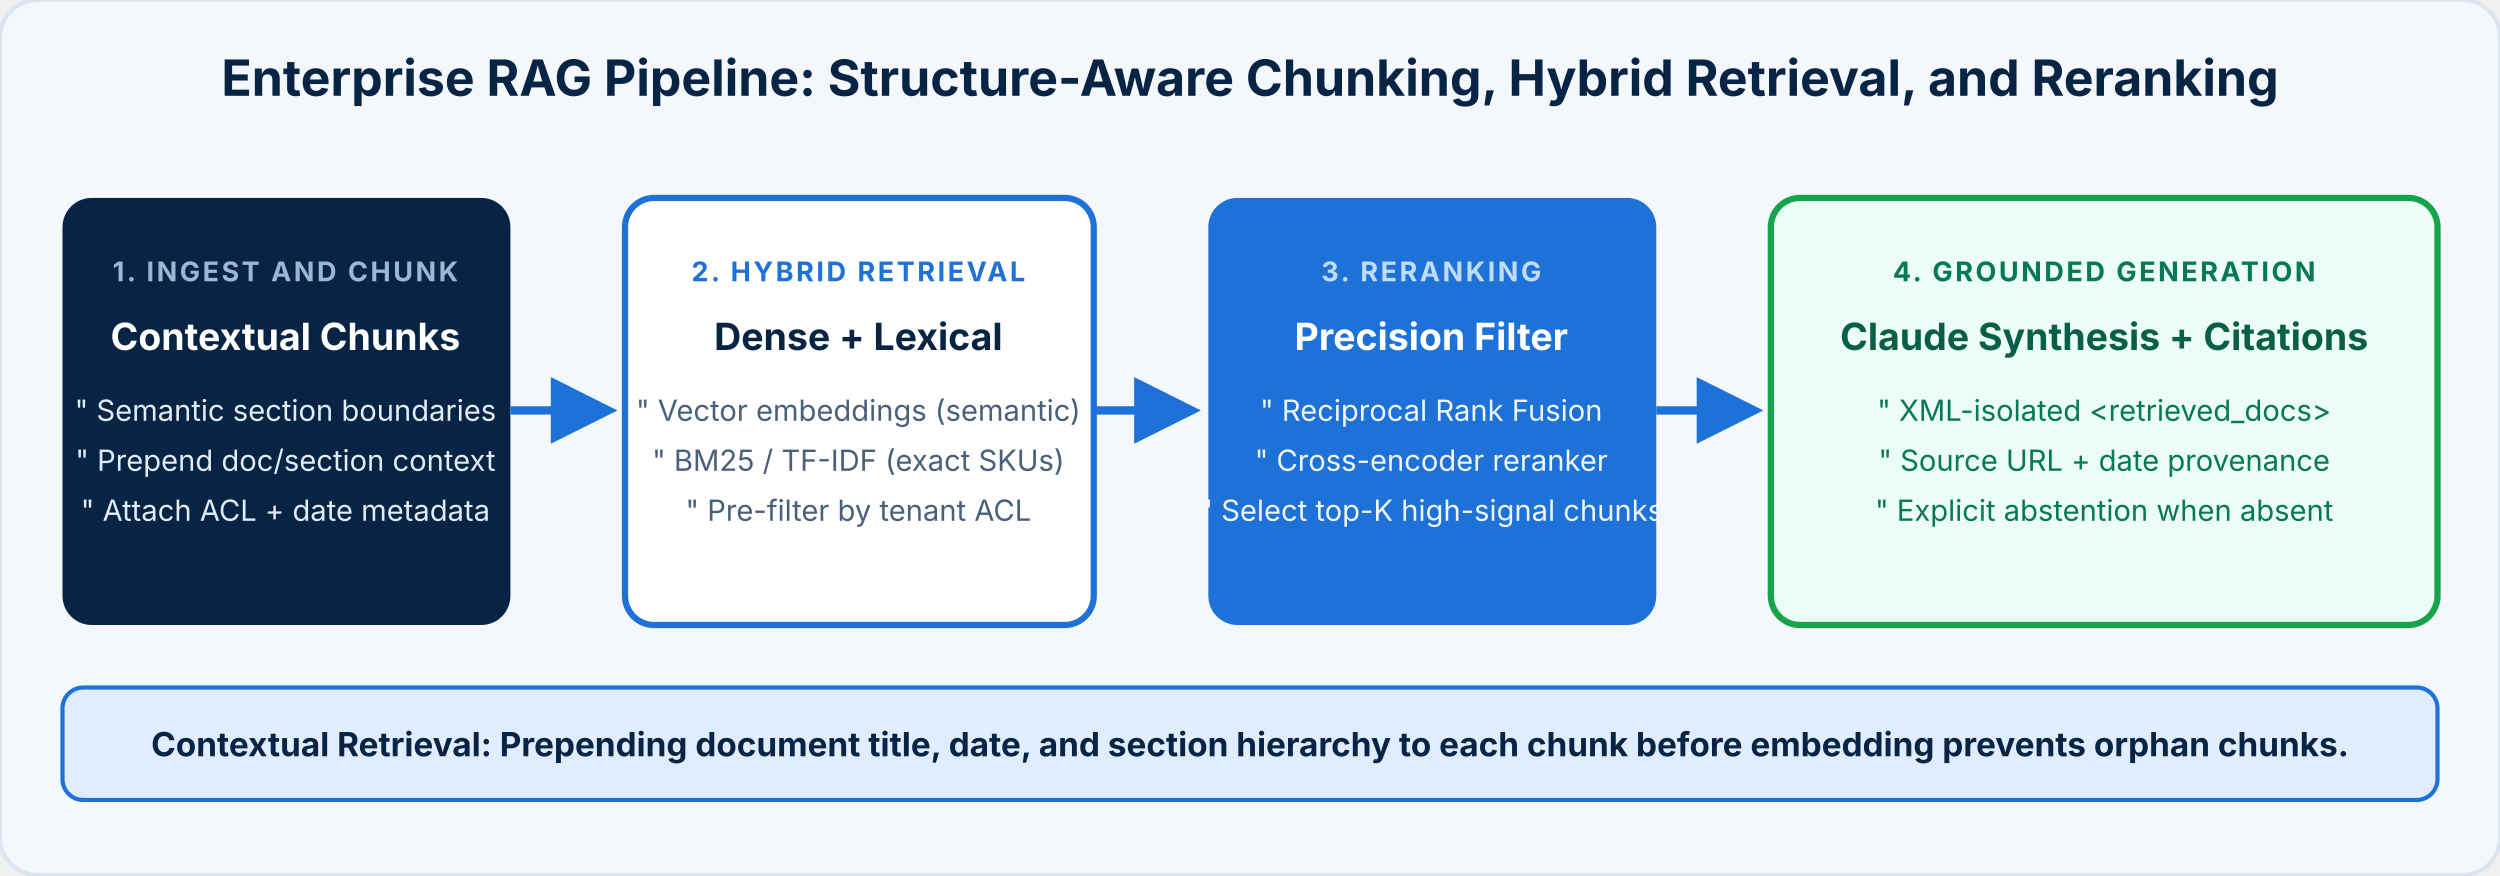
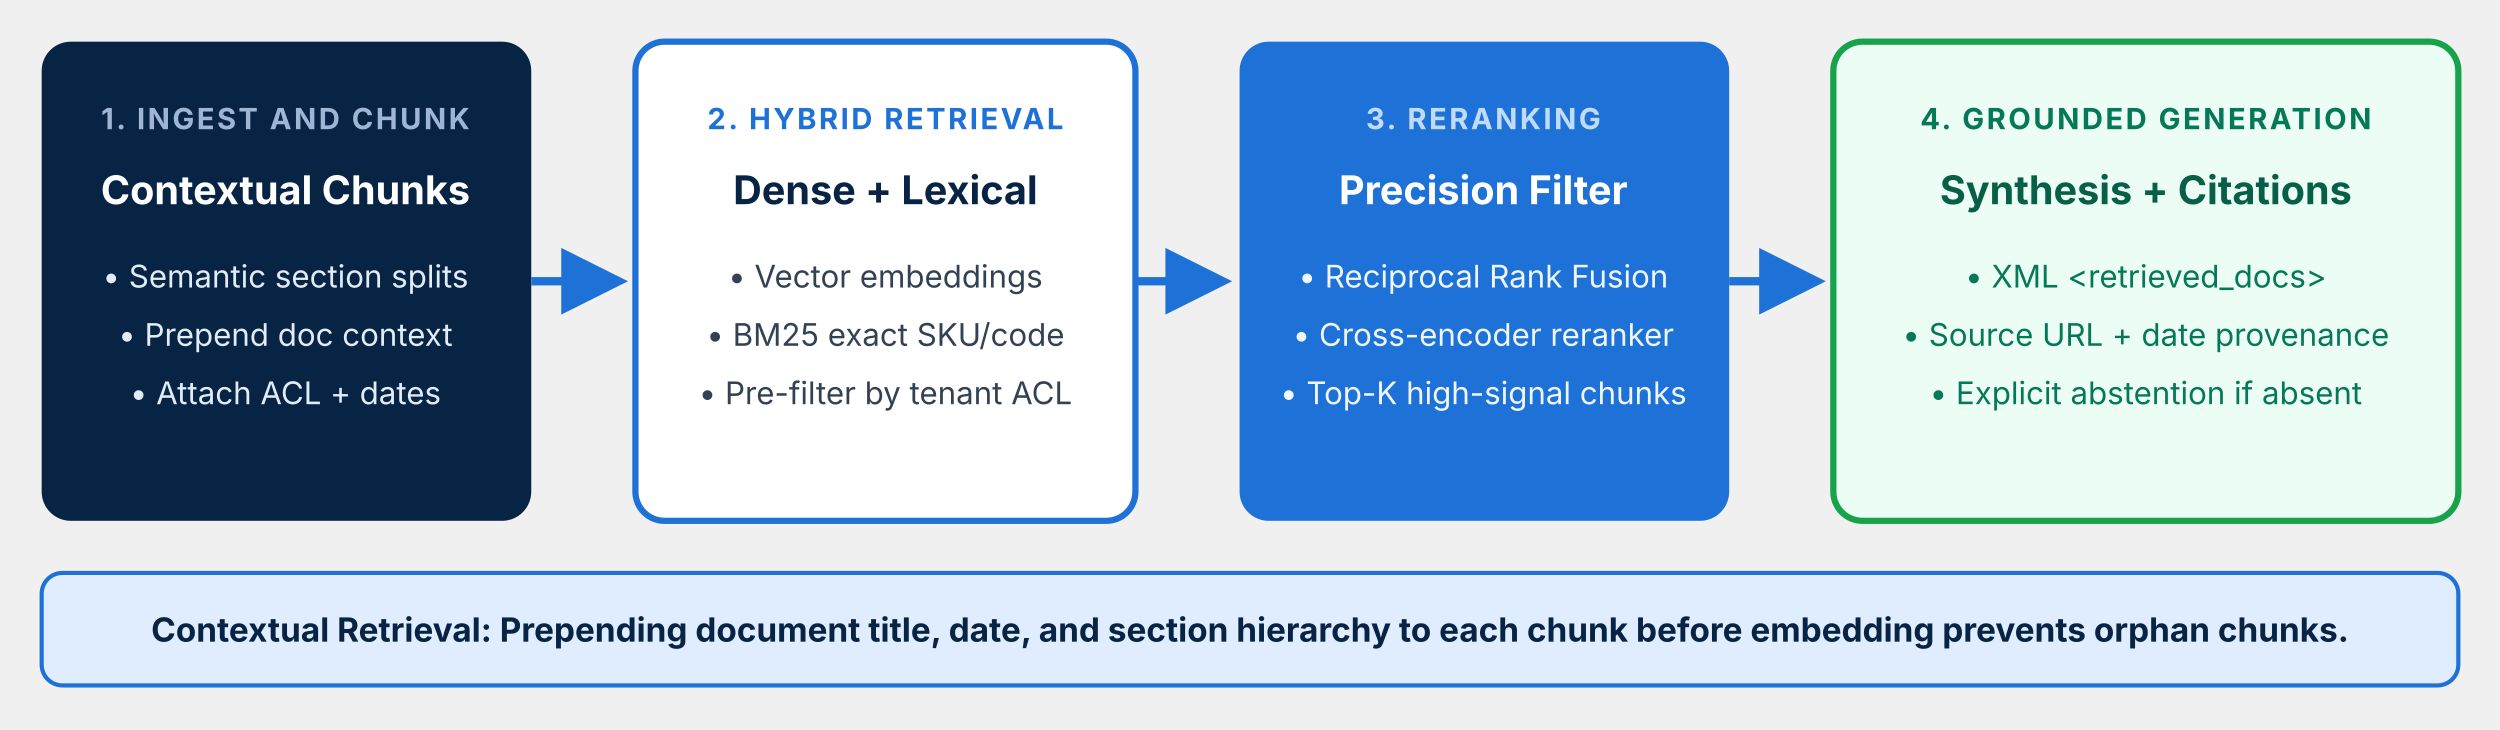
- <svg xmlns="http://www.w3.org/2000/svg" viewBox="0 0 1200 420" width="1200" height="420" role="img" aria-label="Enterprise RAG Pipeline with Contextual Retrieval and Hybrid Search">
+ <svg xmlns="http://www.w3.org/2000/svg" viewBox="0 0 1200 350" width="1200" height="350" role="img" aria-label="Enterprise RAG Pipeline with Contextual Retrieval and Hybrid Search">
  <defs>
    <marker id="arr-r1" viewBox="0 0 10 10" refX="8" refY="5" markerWidth="8" markerHeight="8" orient="auto-start-reverse">
      <path d="M 0 0 L 10 5 L 0 10 z" fill="#1e71d6" />
    </marker>
  </defs>
-   <rect width="1200" height="420" rx="18" fill="#f4f8fc" stroke="#dbe5f0" stroke-width="2" />
-   <text x="600" y="46" text-anchor="middle" fill="#082445" font-family="Inter, system-ui, sans-serif" font-size="24" font-weight="700">Enterprise RAG Pipeline: Structure-Aware Chunking, Hybrid Retrieval, and Reranking</text>
-   <rect x="30" y="95" width="215" height="205" rx="14" fill="#082445" />
-   <text x="137" y="135" text-anchor="middle" fill="#9eb6d4" font-family="Inter, system-ui, sans-serif" font-size="13" font-weight="700" letter-spacing="1.2">1. INGEST AND CHUNK</text>
-   <text x="137" y="168" text-anchor="middle" fill="#ffffff" font-family="Inter, system-ui, sans-serif" font-size="18" font-weight="700">Contextual Chunks</text>
-   <text x="137" y="202" text-anchor="middle" fill="#e2ecf7" font-family="Inter, system-ui, sans-serif" font-size="14">" Semantic section boundaries</text>
-   <text x="137" y="226" text-anchor="middle" fill="#e2ecf7" font-family="Inter, system-ui, sans-serif" font-size="14">" Prepend doc/section context</text>
-   <text x="137" y="250" text-anchor="middle" fill="#e2ecf7" font-family="Inter, system-ui, sans-serif" font-size="14">" Attach ACL + date metadata</text>
-   <line x1="245" y1="197" x2="290" y2="197" stroke="#1e71d6" stroke-width="4" marker-end="url(#arr-r1)" />
-   <rect x="300" y="95" width="225" height="205" rx="14" fill="#ffffff" stroke="#1e71d6" stroke-width="3" />
-   <text x="412" y="135" text-anchor="middle" fill="#1e71d6" font-family="Inter, system-ui, sans-serif" font-size="13" font-weight="700" letter-spacing="1.2">2. HYBRID RETRIEVAL</text>
-   <text x="412" y="168" text-anchor="middle" fill="#082445" font-family="Inter, system-ui, sans-serif" font-size="18" font-weight="700">Dense + Lexical</text>
-   <text x="412" y="202" text-anchor="middle" fill="#495f7a" font-family="Inter, system-ui, sans-serif" font-size="14">" Vector embeddings (semantic)</text>
-   <text x="412" y="226" text-anchor="middle" fill="#495f7a" font-family="Inter, system-ui, sans-serif" font-size="14">" BM25 / TF-IDF (exact SKUs)</text>
-   <text x="412" y="250" text-anchor="middle" fill="#495f7a" font-family="Inter, system-ui, sans-serif" font-size="14">" Pre-filter by tenant ACL</text>
-   <line x1="525" y1="197" x2="570" y2="197" stroke="#1e71d6" stroke-width="4" marker-end="url(#arr-r1)" />
-   <rect x="580" y="95" width="215" height="205" rx="14" fill="#1e71d6" />
-   <text x="687" y="135" text-anchor="middle" fill="#bfdbfe" font-family="Inter, system-ui, sans-serif" font-size="13" font-weight="700" letter-spacing="1.2">3. RERANKING</text>
-   <text x="687" y="168" text-anchor="middle" fill="#ffffff" font-family="Inter, system-ui, sans-serif" font-size="18" font-weight="700">Precision Filter</text>
-   <text x="687" y="202" text-anchor="middle" fill="#eff6ff" font-family="Inter, system-ui, sans-serif" font-size="14">" Reciprocal Rank Fusion</text>
-   <text x="687" y="226" text-anchor="middle" fill="#eff6ff" font-family="Inter, system-ui, sans-serif" font-size="14">" Cross-encoder reranker</text>
-   <text x="687" y="250" text-anchor="middle" fill="#eff6ff" font-family="Inter, system-ui, sans-serif" font-size="14">" Select top-K high-signal chunks</text>
-   <line x1="795" y1="197" x2="840" y2="197" stroke="#1e71d6" stroke-width="4" marker-end="url(#arr-r1)" />
-   <rect x="850" y="95" width="320" height="205" rx="14" fill="#ecfdf5" stroke="#16a34a" stroke-width="3" />
-   <text x="1010" y="135" text-anchor="middle" fill="#047857" font-family="Inter, system-ui, sans-serif" font-size="13" font-weight="700" letter-spacing="1.2">4. GROUNDED GENERATION</text>
-   <text x="1010" y="168" text-anchor="middle" fill="#065f46" font-family="Inter, system-ui, sans-serif" font-size="18" font-weight="700">Claude Synthesis + Citations</text>
-   <text x="1010" y="202" text-anchor="middle" fill="#047857" font-family="Inter, system-ui, sans-serif" font-size="14">" XML-isolated &lt;retrieved_docs&gt;</text>
-   <text x="1010" y="226" text-anchor="middle" fill="#047857" font-family="Inter, system-ui, sans-serif" font-size="14">" Source URL + date provenance</text>
-   <text x="1010" y="250" text-anchor="middle" fill="#047857" font-family="Inter, system-ui, sans-serif" font-size="14">" Explicit abstention when absent</text>
-   <rect x="30" y="330" width="1140" height="54" rx="10" fill="#e0edff" stroke="#1e71d6" stroke-width="2" />
-   <text x="600" y="363" text-anchor="middle" fill="#082445" font-family="Inter, system-ui, sans-serif" font-size="16" font-weight="700">Contextual Retrieval: Prepending document title, date, and section hierarchy to each chunk before embedding prevents orphan chunks.</text>
+   <rect x="20" y="20" width="235" height="230" rx="14" fill="#082445" />
+   <text x="137" y="62" text-anchor="middle" fill="#9eb6d4" font-family="Inter, system-ui, sans-serif" font-size="14" font-weight="700" letter-spacing="1.2">1. INGEST AND CHUNK</text>
+   <text x="137" y="98" text-anchor="middle" fill="#ffffff" font-family="Inter, system-ui, sans-serif" font-size="19" font-weight="700">Contextual Chunks</text>
+   <text x="137" y="138" text-anchor="middle" fill="#e2ecf7" font-family="Inter, system-ui, sans-serif" font-size="15">• Semantic section splits</text>
+   <text x="137" y="166" text-anchor="middle" fill="#e2ecf7" font-family="Inter, system-ui, sans-serif" font-size="15">• Prepend doc context</text>
+   <text x="137" y="194" text-anchor="middle" fill="#e2ecf7" font-family="Inter, system-ui, sans-serif" font-size="15">• Attach ACL + dates</text>
+   <line x1="255" y1="135" x2="295" y2="135" stroke="#1e71d6" stroke-width="4" marker-end="url(#arr-r1)" />
+   <rect x="305" y="20" width="240" height="230" rx="14" fill="#ffffff" stroke="#1e71d6" stroke-width="3" />
+   <text x="425" y="62" text-anchor="middle" fill="#1e71d6" font-family="Inter, system-ui, sans-serif" font-size="14" font-weight="700" letter-spacing="1.2">2. HYBRID RETRIEVAL</text>
+   <text x="425" y="98" text-anchor="middle" fill="#082445" font-family="Inter, system-ui, sans-serif" font-size="19" font-weight="700">Dense + Lexical</text>
+   <text x="425" y="138" text-anchor="middle" fill="#334155" font-family="Inter, system-ui, sans-serif" font-size="15">• Vector embeddings</text>
+   <text x="425" y="166" text-anchor="middle" fill="#334155" font-family="Inter, system-ui, sans-serif" font-size="15">• BM25 exact SKU/code</text>
+   <text x="425" y="194" text-anchor="middle" fill="#334155" font-family="Inter, system-ui, sans-serif" font-size="15">• Pre-filter by tenant ACL</text>
+   <line x1="545" y1="135" x2="585" y2="135" stroke="#1e71d6" stroke-width="4" marker-end="url(#arr-r1)" />
+   <rect x="595" y="20" width="235" height="230" rx="14" fill="#1e71d6" />
+   <text x="712" y="62" text-anchor="middle" fill="#bfdbfe" font-family="Inter, system-ui, sans-serif" font-size="14" font-weight="700" letter-spacing="1.2">3. RERANKING</text>
+   <text x="712" y="98" text-anchor="middle" fill="#ffffff" font-family="Inter, system-ui, sans-serif" font-size="19" font-weight="700">Precision Filter</text>
+   <text x="712" y="138" text-anchor="middle" fill="#eff6ff" font-family="Inter, system-ui, sans-serif" font-size="15">• Reciprocal Rank Fusion</text>
+   <text x="712" y="166" text-anchor="middle" fill="#eff6ff" font-family="Inter, system-ui, sans-serif" font-size="15">• Cross-encoder reranker</text>
+   <text x="712" y="194" text-anchor="middle" fill="#eff6ff" font-family="Inter, system-ui, sans-serif" font-size="15">• Top-K high-signal chunks</text>
+   <line x1="830" y1="135" x2="870" y2="135" stroke="#1e71d6" stroke-width="4" marker-end="url(#arr-r1)" />
+   <rect x="880" y="20" width="300" height="230" rx="14" fill="#ecfdf5" stroke="#16a34a" stroke-width="3" />
+   <text x="1030" y="62" text-anchor="middle" fill="#047857" font-family="Inter, system-ui, sans-serif" font-size="14" font-weight="700" letter-spacing="1.2">4. GROUNDED GENERATION</text>
+   <text x="1030" y="98" text-anchor="middle" fill="#065f46" font-family="Inter, system-ui, sans-serif" font-size="19" font-weight="700">Synthesis + Citations</text>
+   <text x="1030" y="138" text-anchor="middle" fill="#047857" font-family="Inter, system-ui, sans-serif" font-size="15">• XML &lt;retrieved_docs&gt;</text>
+   <text x="1030" y="166" text-anchor="middle" fill="#047857" font-family="Inter, system-ui, sans-serif" font-size="15">• Source URL + date provenance</text>
+   <text x="1030" y="194" text-anchor="middle" fill="#047857" font-family="Inter, system-ui, sans-serif" font-size="15">• Explicit abstention if absent</text>
+   <rect x="20" y="275" width="1160" height="54" rx="10" fill="#e0edff" stroke="#1e71d6" stroke-width="2" />
+   <text x="600" y="308" text-anchor="middle" fill="#082445" font-family="Inter, system-ui, sans-serif" font-size="16" font-weight="700">Contextual Retrieval: Prepending document title, date, and section hierarchy to each chunk before embedding prevents orphan chunks.</text>
</svg>
